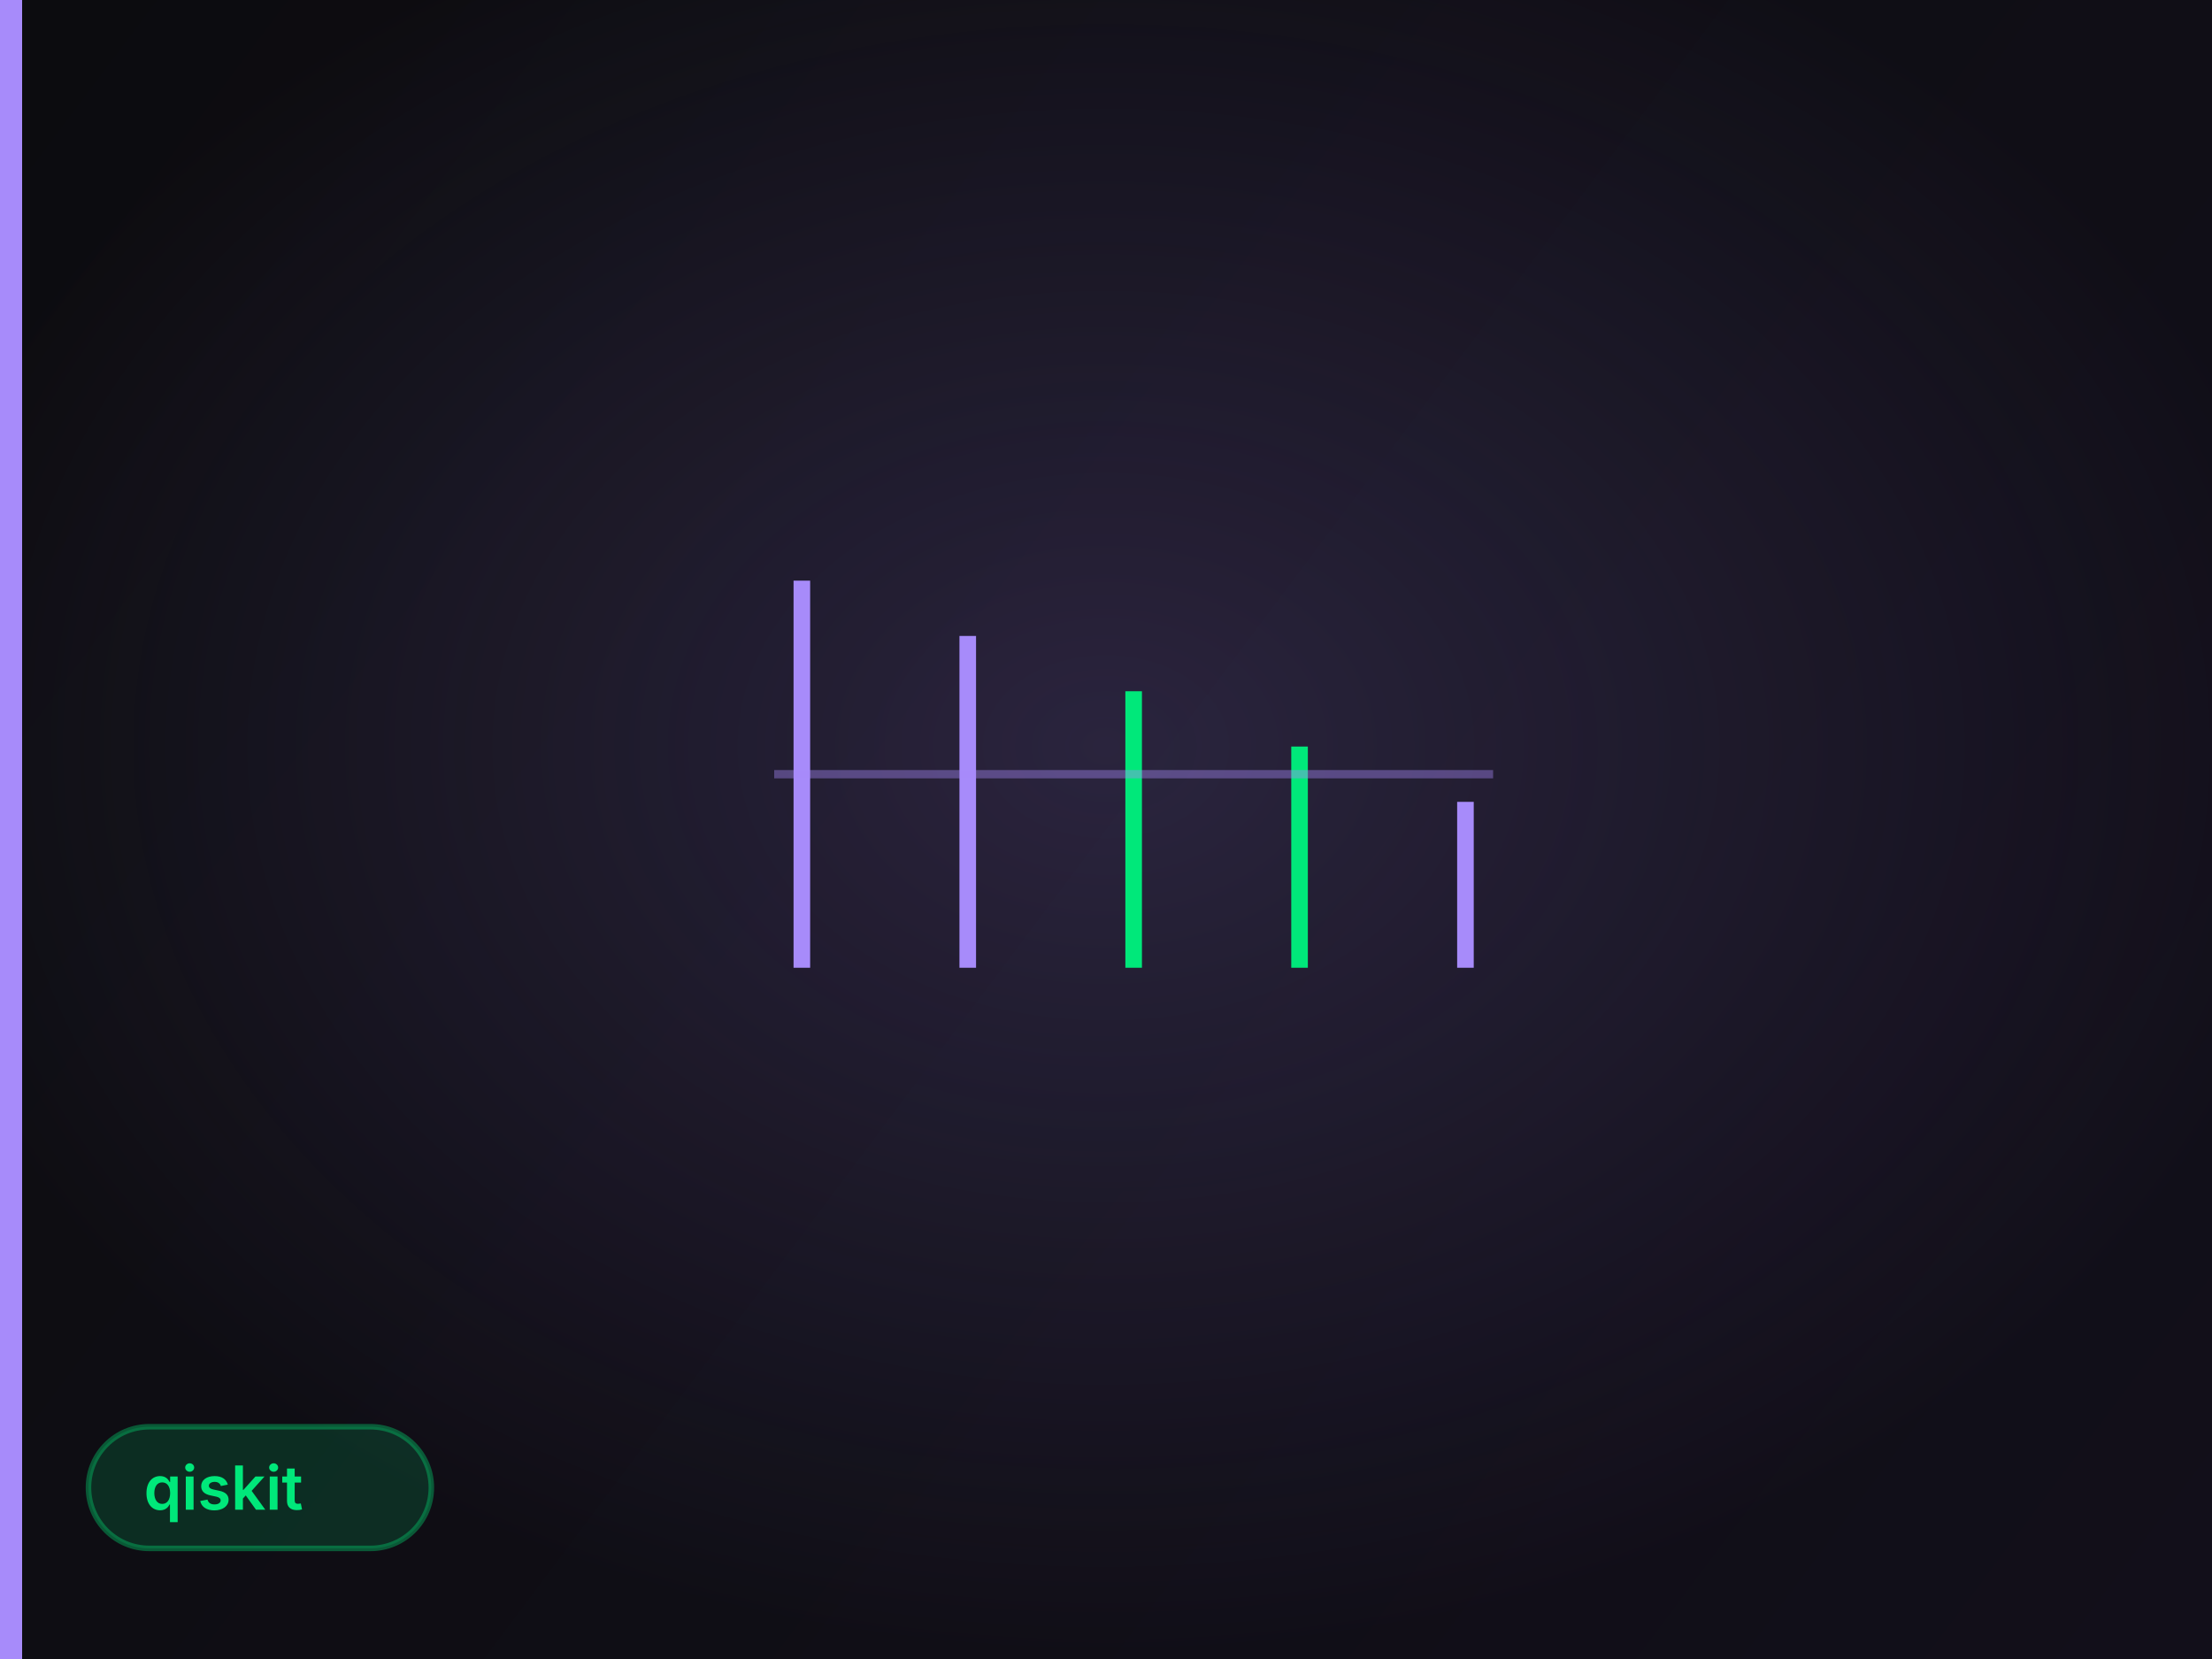
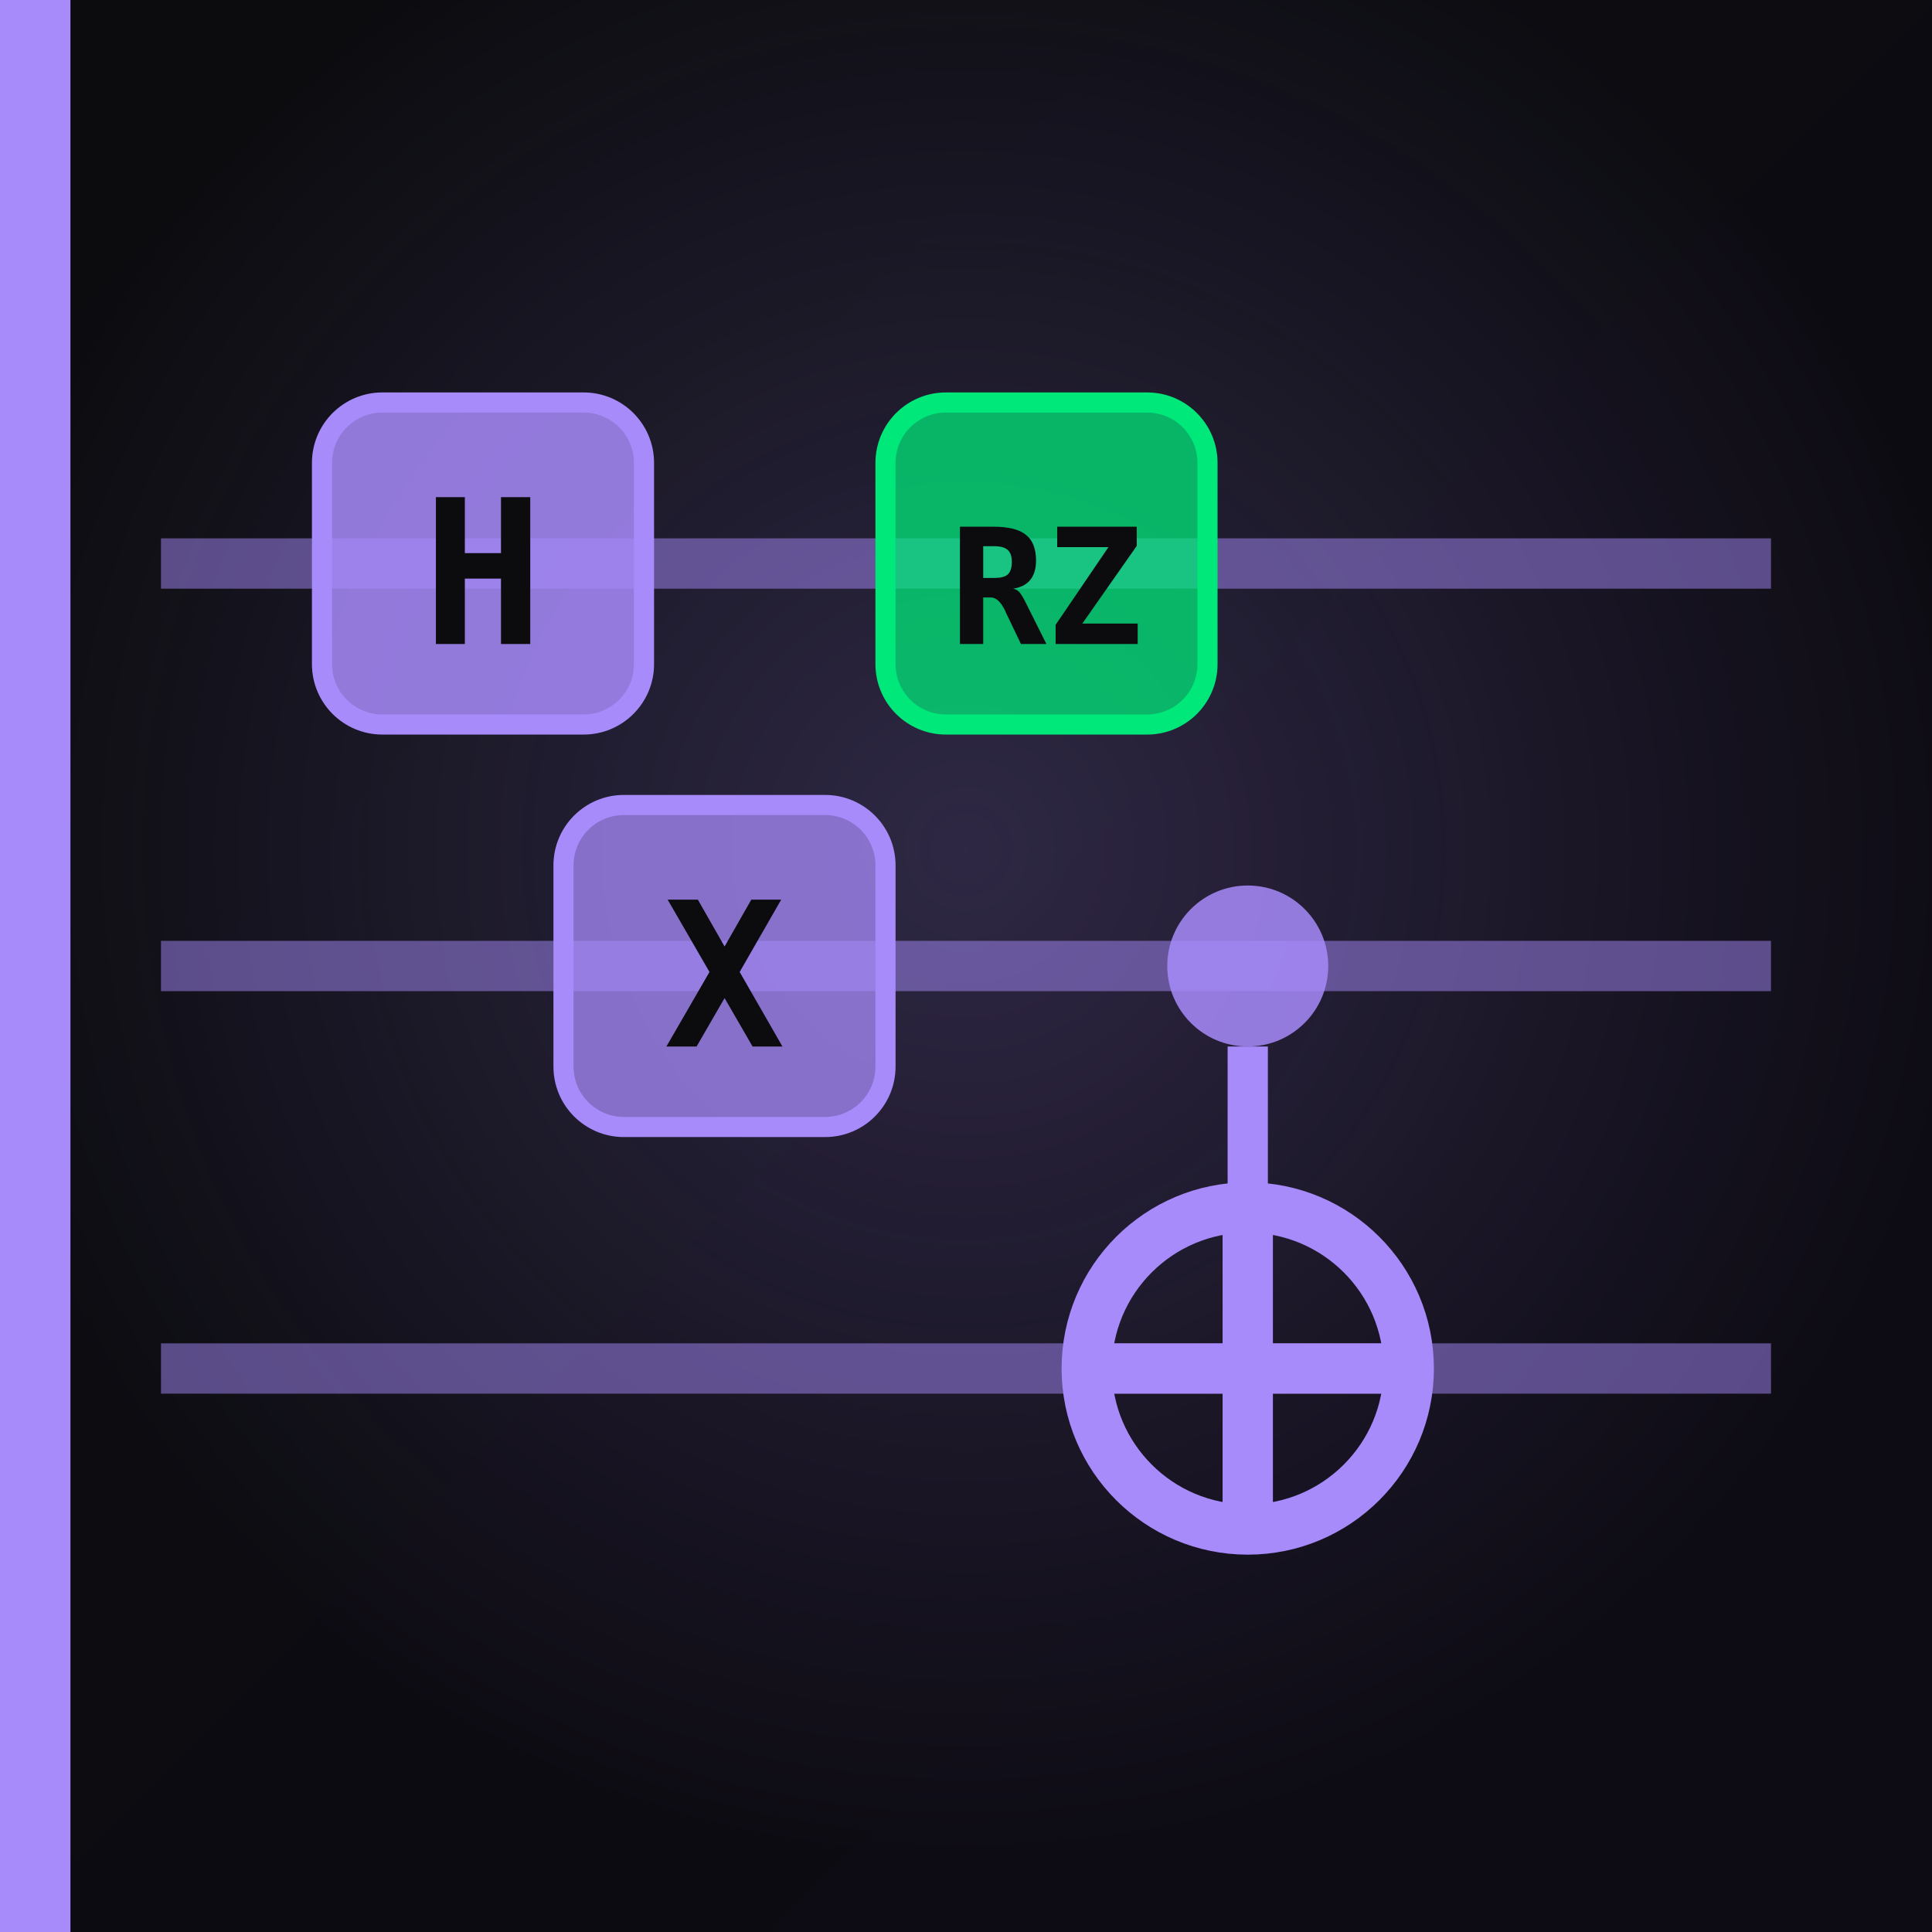
- <svg xmlns="http://www.w3.org/2000/svg" viewBox="0 0 400 300" fill="none" role="img" aria-label="Simulating Circuit Depth: Code Optimization">
+ <svg xmlns="http://www.w3.org/2000/svg" viewBox="0 0 96 96" fill="none" role="img" aria-label="Simulating Circuit Depth: Code Optimization">
  <defs>
-     <linearGradient id="bg" x1="0" y1="0" x2="400" y2="300" gradientUnits="userSpaceOnUse">
+     <linearGradient id="bg" x1="0" y1="0" x2="96" y2="96" gradientUnits="userSpaceOnUse">
      <stop stop-color="#0c0c0f" />
-       <stop offset="1" stop-color="#120f1a" />
+       <stop offset="1" stop-color="#0d0b14" />
    </linearGradient>
-     <radialGradient id="glow" cx="50%" cy="45%" r="55%">
-       <stop stop-color="#a78bfa" stop-opacity="0.18" />
+     <radialGradient id="glow" cx="50%" cy="44%" r="52%">
+       <stop stop-color="#a78bfa" stop-opacity="0.22" />
      <stop offset="1" stop-color="#a78bfa" stop-opacity="0" />
    </radialGradient>
  </defs>
-   <rect width="400" height="300" fill="url(#bg)" />
-   <rect width="400" height="300" fill="url(#glow)" />
-   <rect x="0" y="0" width="4" height="300" fill="#a78bfa" />
-   <line x1="145" y1="175" x2="145" y2="105" stroke="#a78bfa" stroke-width="3" />
-   <line x1="175" y1="175" x2="175" y2="115" stroke="#a78bfa" stroke-width="3" />
-   <line x1="205" y1="175" x2="205" y2="125" stroke="#00e87a" stroke-width="3" />
-   <line x1="235" y1="175" x2="235" y2="135" stroke="#00e87a" stroke-width="3" />
-   <line x1="265" y1="175" x2="265" y2="145" stroke="#a78bfa" stroke-width="3" />
-   <line x1="140" y1="140" x2="270" y2="140" stroke="#a78bfa" stroke-width="1.5" stroke-opacity="0.4" />
-   <rect x="16" y="258" width="62" height="22" rx="11" fill="#00e87a" fill-opacity="0.15" stroke="#00e87a" stroke-opacity="0.35" />
-   <text x="26" y="273" fill="#00e87a" font-family="Inter, system-ui, sans-serif" font-size="11" font-weight="600">qiskit</text>
+   <rect width="96" height="96" fill="url(#bg)" />
+   <rect width="96" height="96" fill="url(#glow)" />
+   <rect x="0" y="0" width="3.5" height="96" fill="#a78bfa" />
+   <line x1="8" y1="28" x2="88" y2="28" stroke="#a78bfa" stroke-opacity="0.5" stroke-width="2.5" />
+   <line x1="8" y1="48" x2="88" y2="48" stroke="#a78bfa" stroke-opacity="0.5" stroke-width="2.5" />
+   <line x1="8" y1="68" x2="88" y2="68" stroke="#a78bfa" stroke-opacity="0.5" stroke-width="2.5" />
+   <rect x="16" y="20" width="16" height="16" rx="3" fill="#a78bfa" fill-opacity="0.85" stroke="#a78bfa" />
+   <text x="24" y="32" text-anchor="middle" fill="#0c0c0f" font-family="ui-monospace,monospace" font-size="10" font-weight="700">H</text>
+   <rect x="44" y="20" width="16" height="16" rx="3" fill="#00e87a" fill-opacity="0.75" stroke="#00e87a" />
+   <text x="52" y="32" text-anchor="middle" fill="#0c0c0f" font-family="ui-monospace,monospace" font-size="8" font-weight="700">RZ</text>
+   <rect x="28" y="40" width="16" height="16" rx="3" fill="#a78bfa" fill-opacity="0.75" stroke="#a78bfa" />
+   <text x="36" y="52" text-anchor="middle" fill="#0c0c0f" font-family="ui-monospace,monospace" font-size="10" font-weight="700">X</text>
+   <circle cx="62" cy="68" r="8" fill="none" stroke="#a78bfa" stroke-width="2.5" />
+   <line x1="54" y1="68" x2="70" y2="68" stroke="#a78bfa" stroke-width="2.5" />
+   <line x1="62" y1="60" x2="62" y2="76" stroke="#a78bfa" stroke-width="2.5" />
+   <circle cx="62" cy="48" r="4" fill="#a78bfa" fill-opacity="0.85" />
+   <line x1="62" y1="52" x2="62" y2="60" stroke="#a78bfa" stroke-width="2" />
</svg>
